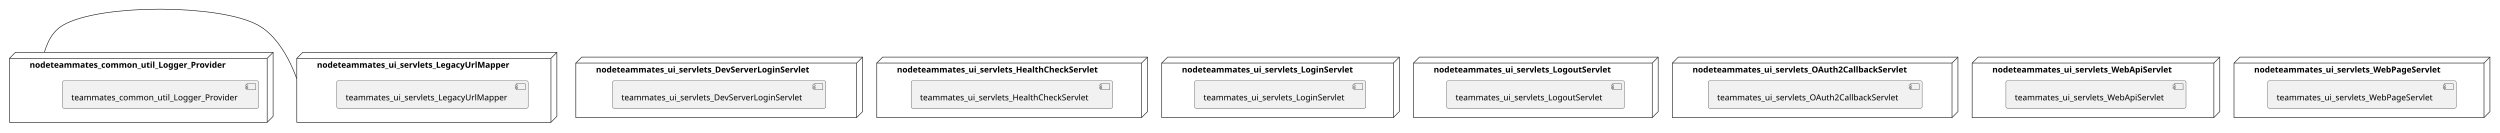
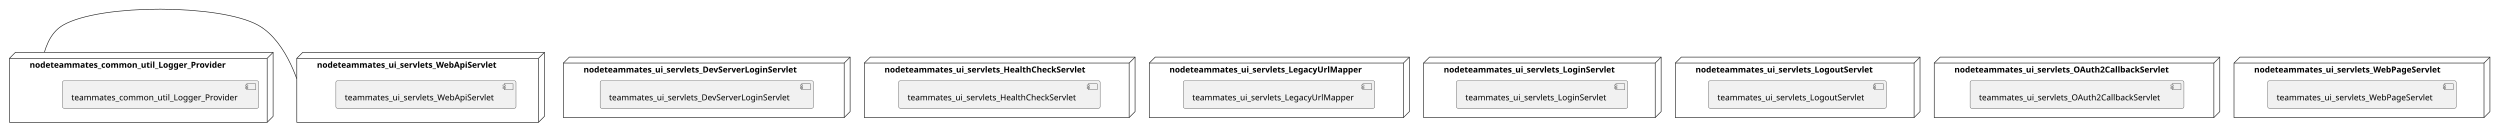
<svg xmlns="http://www.w3.org/2000/svg" xmlns:xlink="http://www.w3.org/1999/xlink" contentStyleType="text/css" height="223px" preserveAspectRatio="none" style="width:4220px;height:223px;background:#FFFFFF;" version="1.1" viewBox="0 0 4220 223" width="4220px" zoomAndPan="magnify">
  <defs />
  <g>
    <g id="cluster_nodeteammates_common_util_Logger_Provider">
      <polygon fill="none" points="16,98.41,26,88.41,461,88.41,461,196.41,451,206.41,16,206.41,16,98.41" style="stroke:#181818;stroke-width:1.0;" />
      <line style="stroke:#181818;stroke-width:1.0;" x1="451" x2="461" y1="98.41" y2="88.41" />
      <line style="stroke:#181818;stroke-width:1.0;" x1="16" x2="451" y1="98.41" y2="98.41" />
      <line style="stroke:#181818;stroke-width:1.0;" x1="451" x2="451" y1="98.41" y2="206.41" />
      <text fill="#000000" font-family="sans-serif" font-size="14" font-weight="bold" lengthAdjust="spacing" textLength="369" x="50" y="114.405">nodeteammates_common_util_Logger_Provider</text>
    </g>
    <g id="cluster_nodeteammates_ui_servlets_DevServerLoginServlet">
-       <polygon fill="none" points="972,106.41,982,96.41,1456,96.41,1456,188.41,1446,198.41,972,198.41,972,106.41" style="stroke:#181818;stroke-width:1.0;" />
-       <line style="stroke:#181818;stroke-width:1.0;" x1="1446" x2="1456" y1="106.41" y2="96.41" />
-       <line style="stroke:#181818;stroke-width:1.0;" x1="972" x2="1446" y1="106.41" y2="106.41" />
-       <line style="stroke:#181818;stroke-width:1.0;" x1="1446" x2="1446" y1="106.41" y2="198.41" />
-       <text fill="#000000" font-family="sans-serif" font-size="14" font-weight="bold" lengthAdjust="spacing" textLength="408" x="1006" y="122.405">nodeteammates_ui_servlets_DevServerLoginServlet</text>
+       <polygon fill="none" points="951,106.41,961,96.41,1435,96.41,1435,188.41,1425,198.41,951,198.41,951,106.41" style="stroke:#181818;stroke-width:1.0;" />
+       <line style="stroke:#181818;stroke-width:1.0;" x1="1425" x2="1435" y1="106.41" y2="96.41" />
+       <line style="stroke:#181818;stroke-width:1.0;" x1="951" x2="1425" y1="106.41" y2="106.41" />
+       <line style="stroke:#181818;stroke-width:1.0;" x1="1425" x2="1425" y1="106.41" y2="198.41" />
+       <text fill="#000000" font-family="sans-serif" font-size="14" font-weight="bold" lengthAdjust="spacing" textLength="408" x="985" y="122.405">nodeteammates_ui_servlets_DevServerLoginServlet</text>
    </g>
    <g id="cluster_nodeteammates_ui_servlets_HealthCheckServlet">
-       <polygon fill="none" points="1480,106.41,1490,96.41,1937,96.41,1937,188.41,1927,198.41,1480,198.41,1480,106.41" style="stroke:#181818;stroke-width:1.0;" />
-       <line style="stroke:#181818;stroke-width:1.0;" x1="1927" x2="1937" y1="106.41" y2="96.41" />
-       <line style="stroke:#181818;stroke-width:1.0;" x1="1480" x2="1927" y1="106.41" y2="106.41" />
-       <line style="stroke:#181818;stroke-width:1.0;" x1="1927" x2="1927" y1="106.41" y2="198.41" />
-       <text fill="#000000" font-family="sans-serif" font-size="14" font-weight="bold" lengthAdjust="spacing" textLength="381" x="1514" y="122.405">nodeteammates_ui_servlets_HealthCheckServlet</text>
+       <polygon fill="none" points="1459,106.41,1469,96.41,1916,96.41,1916,188.41,1906,198.41,1459,198.41,1459,106.41" style="stroke:#181818;stroke-width:1.0;" />
+       <line style="stroke:#181818;stroke-width:1.0;" x1="1906" x2="1916" y1="106.41" y2="96.41" />
+       <line style="stroke:#181818;stroke-width:1.0;" x1="1459" x2="1906" y1="106.41" y2="106.41" />
+       <line style="stroke:#181818;stroke-width:1.0;" x1="1906" x2="1906" y1="106.41" y2="198.41" />
+       <text fill="#000000" font-family="sans-serif" font-size="14" font-weight="bold" lengthAdjust="spacing" textLength="381" x="1493" y="122.405">nodeteammates_ui_servlets_HealthCheckServlet</text>
    </g>
    <g id="cluster_nodeteammates_ui_servlets_LegacyUrlMapper">
-       <polygon fill="none" points="501,98.41,511,88.41,940,88.41,940,196.41,930,206.41,501,206.41,501,98.41" style="stroke:#181818;stroke-width:1.0;" />
-       <line style="stroke:#181818;stroke-width:1.0;" x1="930" x2="940" y1="98.41" y2="88.41" />
-       <line style="stroke:#181818;stroke-width:1.0;" x1="501" x2="930" y1="98.41" y2="98.41" />
-       <line style="stroke:#181818;stroke-width:1.0;" x1="930" x2="930" y1="98.41" y2="206.41" />
-       <text fill="#000000" font-family="sans-serif" font-size="14" font-weight="bold" lengthAdjust="spacing" textLength="363" x="535" y="114.405">nodeteammates_ui_servlets_LegacyUrlMapper</text>
+       <polygon fill="none" points="1940,106.41,1950,96.41,2379,96.41,2379,188.41,2369,198.41,1940,198.41,1940,106.41" style="stroke:#181818;stroke-width:1.0;" />
+       <line style="stroke:#181818;stroke-width:1.0;" x1="2369" x2="2379" y1="106.41" y2="96.41" />
+       <line style="stroke:#181818;stroke-width:1.0;" x1="1940" x2="2369" y1="106.41" y2="106.41" />
+       <line style="stroke:#181818;stroke-width:1.0;" x1="2369" x2="2369" y1="106.41" y2="198.41" />
+       <text fill="#000000" font-family="sans-serif" font-size="14" font-weight="bold" lengthAdjust="spacing" textLength="363" x="1974" y="122.405">nodeteammates_ui_servlets_LegacyUrlMapper</text>
    </g>
    <g id="cluster_nodeteammates_ui_servlets_LoginServlet">
-       <polygon fill="none" points="1961,106.41,1971,96.41,2362,96.41,2362,188.41,2352,198.41,1961,198.41,1961,106.41" style="stroke:#181818;stroke-width:1.0;" />
-       <line style="stroke:#181818;stroke-width:1.0;" x1="2352" x2="2362" y1="106.41" y2="96.41" />
-       <line style="stroke:#181818;stroke-width:1.0;" x1="1961" x2="2352" y1="106.41" y2="106.41" />
-       <line style="stroke:#181818;stroke-width:1.0;" x1="2352" x2="2352" y1="106.41" y2="198.41" />
-       <text fill="#000000" font-family="sans-serif" font-size="14" font-weight="bold" lengthAdjust="spacing" textLength="325" x="1995" y="122.405">nodeteammates_ui_servlets_LoginServlet</text>
+       <polygon fill="none" points="2403,106.41,2413,96.41,2804,96.41,2804,188.41,2794,198.41,2403,198.41,2403,106.41" style="stroke:#181818;stroke-width:1.0;" />
+       <line style="stroke:#181818;stroke-width:1.0;" x1="2794" x2="2804" y1="106.41" y2="96.41" />
+       <line style="stroke:#181818;stroke-width:1.0;" x1="2403" x2="2794" y1="106.41" y2="106.41" />
+       <line style="stroke:#181818;stroke-width:1.0;" x1="2794" x2="2794" y1="106.41" y2="198.41" />
+       <text fill="#000000" font-family="sans-serif" font-size="14" font-weight="bold" lengthAdjust="spacing" textLength="325" x="2437" y="122.405">nodeteammates_ui_servlets_LoginServlet</text>
    </g>
    <g id="cluster_nodeteammates_ui_servlets_LogoutServlet">
-       <polygon fill="none" points="2386,106.41,2396,96.41,2799,96.41,2799,188.41,2789,198.41,2386,198.41,2386,106.41" style="stroke:#181818;stroke-width:1.0;" />
-       <line style="stroke:#181818;stroke-width:1.0;" x1="2789" x2="2799" y1="106.41" y2="96.41" />
-       <line style="stroke:#181818;stroke-width:1.0;" x1="2386" x2="2789" y1="106.41" y2="106.41" />
-       <line style="stroke:#181818;stroke-width:1.0;" x1="2789" x2="2789" y1="106.41" y2="198.41" />
-       <text fill="#000000" font-family="sans-serif" font-size="14" font-weight="bold" lengthAdjust="spacing" textLength="337" x="2420" y="122.405">nodeteammates_ui_servlets_LogoutServlet</text>
+       <polygon fill="none" points="2828,106.41,2838,96.41,3241,96.41,3241,188.41,3231,198.41,2828,198.41,2828,106.41" style="stroke:#181818;stroke-width:1.0;" />
+       <line style="stroke:#181818;stroke-width:1.0;" x1="3231" x2="3241" y1="106.41" y2="96.41" />
+       <line style="stroke:#181818;stroke-width:1.0;" x1="2828" x2="3231" y1="106.41" y2="106.41" />
+       <line style="stroke:#181818;stroke-width:1.0;" x1="3231" x2="3231" y1="106.41" y2="198.41" />
+       <text fill="#000000" font-family="sans-serif" font-size="14" font-weight="bold" lengthAdjust="spacing" textLength="337" x="2862" y="122.405">nodeteammates_ui_servlets_LogoutServlet</text>
    </g>
    <g id="cluster_nodeteammates_ui_servlets_OAuth2CallbackServlet">
-       <polygon fill="none" points="2823,106.41,2833,96.41,3305,96.41,3305,188.41,3295,198.41,2823,198.41,2823,106.41" style="stroke:#181818;stroke-width:1.0;" />
-       <line style="stroke:#181818;stroke-width:1.0;" x1="3295" x2="3305" y1="106.41" y2="96.41" />
-       <line style="stroke:#181818;stroke-width:1.0;" x1="2823" x2="3295" y1="106.41" y2="106.41" />
-       <line style="stroke:#181818;stroke-width:1.0;" x1="3295" x2="3295" y1="106.41" y2="198.41" />
-       <text fill="#000000" font-family="sans-serif" font-size="14" font-weight="bold" lengthAdjust="spacing" textLength="406" x="2857" y="122.405">nodeteammates_ui_servlets_OAuth2CallbackServlet</text>
+       <polygon fill="none" points="3265,106.41,3275,96.41,3747,96.41,3747,188.41,3737,198.41,3265,198.41,3265,106.41" style="stroke:#181818;stroke-width:1.0;" />
+       <line style="stroke:#181818;stroke-width:1.0;" x1="3737" x2="3747" y1="106.41" y2="96.41" />
+       <line style="stroke:#181818;stroke-width:1.0;" x1="3265" x2="3737" y1="106.41" y2="106.41" />
+       <line style="stroke:#181818;stroke-width:1.0;" x1="3737" x2="3737" y1="106.41" y2="198.41" />
+       <text fill="#000000" font-family="sans-serif" font-size="14" font-weight="bold" lengthAdjust="spacing" textLength="406" x="3299" y="122.405">nodeteammates_ui_servlets_OAuth2CallbackServlet</text>
    </g>
    <g id="cluster_nodeteammates_ui_servlets_WebApiServlet">
-       <polygon fill="none" points="3329,106.41,3339,96.41,3747,96.41,3747,188.41,3737,198.41,3329,198.41,3329,106.41" style="stroke:#181818;stroke-width:1.0;" />
-       <line style="stroke:#181818;stroke-width:1.0;" x1="3737" x2="3747" y1="106.41" y2="96.41" />
-       <line style="stroke:#181818;stroke-width:1.0;" x1="3329" x2="3737" y1="106.41" y2="106.41" />
-       <line style="stroke:#181818;stroke-width:1.0;" x1="3737" x2="3737" y1="106.41" y2="198.41" />
-       <text fill="#000000" font-family="sans-serif" font-size="14" font-weight="bold" lengthAdjust="spacing" textLength="342" x="3363" y="122.405">nodeteammates_ui_servlets_WebApiServlet</text>
+       <polygon fill="none" points="501,98.41,511,88.41,919,88.41,919,196.41,909,206.41,501,206.41,501,98.41" style="stroke:#181818;stroke-width:1.0;" />
+       <line style="stroke:#181818;stroke-width:1.0;" x1="909" x2="919" y1="98.41" y2="88.41" />
+       <line style="stroke:#181818;stroke-width:1.0;" x1="501" x2="909" y1="98.41" y2="98.41" />
+       <line style="stroke:#181818;stroke-width:1.0;" x1="909" x2="909" y1="98.41" y2="206.41" />
+       <text fill="#000000" font-family="sans-serif" font-size="14" font-weight="bold" lengthAdjust="spacing" textLength="342" x="535" y="114.405">nodeteammates_ui_servlets_WebApiServlet</text>
    </g>
    <g id="cluster_nodeteammates_ui_servlets_WebPageServlet">
      <polygon fill="none" points="3771,106.41,3781,96.41,4203,96.41,4203,188.41,4193,198.41,3771,198.41,3771,106.41" style="stroke:#181818;stroke-width:1.0;" />
      <line style="stroke:#181818;stroke-width:1.0;" x1="4193" x2="4203" y1="106.41" y2="96.41" />
      <line style="stroke:#181818;stroke-width:1.0;" x1="3771" x2="4193" y1="106.41" y2="106.41" />
      <line style="stroke:#181818;stroke-width:1.0;" x1="4193" x2="4193" y1="106.41" y2="198.41" />
      <text fill="#000000" font-family="sans-serif" font-size="14" font-weight="bold" lengthAdjust="spacing" textLength="356" x="3805" y="122.405">nodeteammates_ui_servlets_WebPageServlet</text>
    </g>
    <g id="elem_teammates_common_util_Logger_Provider">
-       <a href="teammates-teammates-psr.system#_N9bUUFquEe-RVtz6Ixylng" target="_top" title="teammates-teammates-psr.system#_N9bUUFquEe-RVtz6Ixylng" xlink:actuate="onRequest" xlink:href="teammates-teammates-psr.system#_N9bUUFquEe-RVtz6Ixylng" xlink:show="new" xlink:title="teammates-teammates-psr.system#_N9bUUFquEe-RVtz6Ixylng" xlink:type="simple">
+       <a href="teammates-teammates-psr.system#_pnZHoFt3Ee-ML_l1n2vV8w" target="_top" title="teammates-teammates-psr.system#_pnZHoFt3Ee-ML_l1n2vV8w" xlink:actuate="onRequest" xlink:href="teammates-teammates-psr.system#_pnZHoFt3Ee-ML_l1n2vV8w" xlink:show="new" xlink:title="teammates-teammates-psr.system#_pnZHoFt3Ee-ML_l1n2vV8w" xlink:type="simple">
        <rect fill="#F1F1F1" height="46.297" rx="2.5" ry="2.5" style="stroke:#181818;stroke-width:0.5;" width="331" x="105.5" y="136.41" />
        <rect fill="#F1F1F1" height="10" style="stroke:#181818;stroke-width:0.5;" width="15" x="416.5" y="141.41" />
        <rect fill="#F1F1F1" height="2" style="stroke:#181818;stroke-width:0.5;" width="4" x="414.5" y="143.41" />
        <rect fill="#F1F1F1" height="2" style="stroke:#181818;stroke-width:0.5;" width="4" x="414.5" y="147.41" />
        <text fill="#000000" font-family="sans-serif" font-size="14" lengthAdjust="spacing" textLength="291" x="120.5" y="169.405">teammates_common_util_Logger_Provider</text>
      </a>
    </g>
    <g id="elem_teammates_ui_servlets_DevServerLoginServlet">
-       <a href="teammates-teammates-psr.system#_N9bUUFquEe-RVtz6Ixylng" target="_top" title="teammates-teammates-psr.system#_N9bUUFquEe-RVtz6Ixylng" xlink:actuate="onRequest" xlink:href="teammates-teammates-psr.system#_N9bUUFquEe-RVtz6Ixylng" xlink:show="new" xlink:title="teammates-teammates-psr.system#_N9bUUFquEe-RVtz6Ixylng" xlink:type="simple">
-         <rect fill="#F1F1F1" height="46.297" rx="2.5" ry="2.5" style="stroke:#181818;stroke-width:0.5;" width="360" x="1034" y="136.41" />
-         <rect fill="#F1F1F1" height="10" style="stroke:#181818;stroke-width:0.5;" width="15" x="1374" y="141.41" />
-         <rect fill="#F1F1F1" height="2" style="stroke:#181818;stroke-width:0.5;" width="4" x="1372" y="143.41" />
-         <rect fill="#F1F1F1" height="2" style="stroke:#181818;stroke-width:0.5;" width="4" x="1372" y="147.41" />
-         <text fill="#000000" font-family="sans-serif" font-size="14" lengthAdjust="spacing" textLength="320" x="1049" y="169.405">teammates_ui_servlets_DevServerLoginServlet</text>
+       <a href="teammates-teammates-psr.system#_pnZHoFt3Ee-ML_l1n2vV8w" target="_top" title="teammates-teammates-psr.system#_pnZHoFt3Ee-ML_l1n2vV8w" xlink:actuate="onRequest" xlink:href="teammates-teammates-psr.system#_pnZHoFt3Ee-ML_l1n2vV8w" xlink:show="new" xlink:title="teammates-teammates-psr.system#_pnZHoFt3Ee-ML_l1n2vV8w" xlink:type="simple">
+         <rect fill="#F1F1F1" height="46.297" rx="2.5" ry="2.5" style="stroke:#181818;stroke-width:0.5;" width="360" x="1013" y="136.41" />
+         <rect fill="#F1F1F1" height="10" style="stroke:#181818;stroke-width:0.5;" width="15" x="1353" y="141.41" />
+         <rect fill="#F1F1F1" height="2" style="stroke:#181818;stroke-width:0.5;" width="4" x="1351" y="143.41" />
+         <rect fill="#F1F1F1" height="2" style="stroke:#181818;stroke-width:0.5;" width="4" x="1351" y="147.41" />
+         <text fill="#000000" font-family="sans-serif" font-size="14" lengthAdjust="spacing" textLength="320" x="1028" y="169.405">teammates_ui_servlets_DevServerLoginServlet</text>
      </a>
    </g>
    <g id="elem_teammates_ui_servlets_HealthCheckServlet">
-       <a href="teammates-teammates-psr.system#_N9bUUFquEe-RVtz6Ixylng" target="_top" title="teammates-teammates-psr.system#_N9bUUFquEe-RVtz6Ixylng" xlink:actuate="onRequest" xlink:href="teammates-teammates-psr.system#_N9bUUFquEe-RVtz6Ixylng" xlink:show="new" xlink:title="teammates-teammates-psr.system#_N9bUUFquEe-RVtz6Ixylng" xlink:type="simple">
-         <rect fill="#F1F1F1" height="46.297" rx="2.5" ry="2.5" style="stroke:#181818;stroke-width:0.5;" width="340" x="1538" y="136.41" />
-         <rect fill="#F1F1F1" height="10" style="stroke:#181818;stroke-width:0.5;" width="15" x="1858" y="141.41" />
-         <rect fill="#F1F1F1" height="2" style="stroke:#181818;stroke-width:0.5;" width="4" x="1856" y="143.41" />
-         <rect fill="#F1F1F1" height="2" style="stroke:#181818;stroke-width:0.5;" width="4" x="1856" y="147.41" />
-         <text fill="#000000" font-family="sans-serif" font-size="14" lengthAdjust="spacing" textLength="300" x="1553" y="169.405">teammates_ui_servlets_HealthCheckServlet</text>
+       <a href="teammates-teammates-psr.system#_pnZHoFt3Ee-ML_l1n2vV8w" target="_top" title="teammates-teammates-psr.system#_pnZHoFt3Ee-ML_l1n2vV8w" xlink:actuate="onRequest" xlink:href="teammates-teammates-psr.system#_pnZHoFt3Ee-ML_l1n2vV8w" xlink:show="new" xlink:title="teammates-teammates-psr.system#_pnZHoFt3Ee-ML_l1n2vV8w" xlink:type="simple">
+         <rect fill="#F1F1F1" height="46.297" rx="2.5" ry="2.5" style="stroke:#181818;stroke-width:0.5;" width="340" x="1517" y="136.41" />
+         <rect fill="#F1F1F1" height="10" style="stroke:#181818;stroke-width:0.5;" width="15" x="1837" y="141.41" />
+         <rect fill="#F1F1F1" height="2" style="stroke:#181818;stroke-width:0.5;" width="4" x="1835" y="143.41" />
+         <rect fill="#F1F1F1" height="2" style="stroke:#181818;stroke-width:0.5;" width="4" x="1835" y="147.41" />
+         <text fill="#000000" font-family="sans-serif" font-size="14" lengthAdjust="spacing" textLength="300" x="1532" y="169.405">teammates_ui_servlets_HealthCheckServlet</text>
      </a>
    </g>
    <g id="elem_teammates_ui_servlets_LegacyUrlMapper">
-       <a href="teammates-teammates-psr.system#_N9bUUFquEe-RVtz6Ixylng" target="_top" title="teammates-teammates-psr.system#_N9bUUFquEe-RVtz6Ixylng" xlink:actuate="onRequest" xlink:href="teammates-teammates-psr.system#_N9bUUFquEe-RVtz6Ixylng" xlink:show="new" xlink:title="teammates-teammates-psr.system#_N9bUUFquEe-RVtz6Ixylng" xlink:type="simple">
-         <rect fill="#F1F1F1" height="46.297" rx="2.5" ry="2.5" style="stroke:#181818;stroke-width:0.5;" width="323" x="568.5" y="136.41" />
-         <rect fill="#F1F1F1" height="10" style="stroke:#181818;stroke-width:0.5;" width="15" x="871.5" y="141.41" />
-         <rect fill="#F1F1F1" height="2" style="stroke:#181818;stroke-width:0.5;" width="4" x="869.5" y="143.41" />
-         <rect fill="#F1F1F1" height="2" style="stroke:#181818;stroke-width:0.5;" width="4" x="869.5" y="147.41" />
-         <text fill="#000000" font-family="sans-serif" font-size="14" lengthAdjust="spacing" textLength="283" x="583.5" y="169.405">teammates_ui_servlets_LegacyUrlMapper</text>
+       <a href="teammates-teammates-psr.system#_pnZHoFt3Ee-ML_l1n2vV8w" target="_top" title="teammates-teammates-psr.system#_pnZHoFt3Ee-ML_l1n2vV8w" xlink:actuate="onRequest" xlink:href="teammates-teammates-psr.system#_pnZHoFt3Ee-ML_l1n2vV8w" xlink:show="new" xlink:title="teammates-teammates-psr.system#_pnZHoFt3Ee-ML_l1n2vV8w" xlink:type="simple">
+         <rect fill="#F1F1F1" height="46.297" rx="2.5" ry="2.5" style="stroke:#181818;stroke-width:0.5;" width="323" x="1997.5" y="136.41" />
+         <rect fill="#F1F1F1" height="10" style="stroke:#181818;stroke-width:0.5;" width="15" x="2300.5" y="141.41" />
+         <rect fill="#F1F1F1" height="2" style="stroke:#181818;stroke-width:0.5;" width="4" x="2298.5" y="143.41" />
+         <rect fill="#F1F1F1" height="2" style="stroke:#181818;stroke-width:0.5;" width="4" x="2298.5" y="147.41" />
+         <text fill="#000000" font-family="sans-serif" font-size="14" lengthAdjust="spacing" textLength="283" x="2012.5" y="169.405">teammates_ui_servlets_LegacyUrlMapper</text>
      </a>
    </g>
    <g id="elem_teammates_ui_servlets_LoginServlet">
-       <a href="teammates-teammates-psr.system#_N9bUUFquEe-RVtz6Ixylng" target="_top" title="teammates-teammates-psr.system#_N9bUUFquEe-RVtz6Ixylng" xlink:actuate="onRequest" xlink:href="teammates-teammates-psr.system#_N9bUUFquEe-RVtz6Ixylng" xlink:show="new" xlink:title="teammates-teammates-psr.system#_N9bUUFquEe-RVtz6Ixylng" xlink:type="simple">
-         <rect fill="#F1F1F1" height="46.297" rx="2.5" ry="2.5" style="stroke:#181818;stroke-width:0.5;" width="289" x="2016.5" y="136.41" />
-         <rect fill="#F1F1F1" height="10" style="stroke:#181818;stroke-width:0.5;" width="15" x="2285.5" y="141.41" />
-         <rect fill="#F1F1F1" height="2" style="stroke:#181818;stroke-width:0.5;" width="4" x="2283.5" y="143.41" />
-         <rect fill="#F1F1F1" height="2" style="stroke:#181818;stroke-width:0.5;" width="4" x="2283.5" y="147.41" />
-         <text fill="#000000" font-family="sans-serif" font-size="14" lengthAdjust="spacing" textLength="249" x="2031.5" y="169.405">teammates_ui_servlets_LoginServlet</text>
+       <a href="teammates-teammates-psr.system#_pnZHoFt3Ee-ML_l1n2vV8w" target="_top" title="teammates-teammates-psr.system#_pnZHoFt3Ee-ML_l1n2vV8w" xlink:actuate="onRequest" xlink:href="teammates-teammates-psr.system#_pnZHoFt3Ee-ML_l1n2vV8w" xlink:show="new" xlink:title="teammates-teammates-psr.system#_pnZHoFt3Ee-ML_l1n2vV8w" xlink:type="simple">
+         <rect fill="#F1F1F1" height="46.297" rx="2.5" ry="2.5" style="stroke:#181818;stroke-width:0.5;" width="289" x="2458.5" y="136.41" />
+         <rect fill="#F1F1F1" height="10" style="stroke:#181818;stroke-width:0.5;" width="15" x="2727.5" y="141.41" />
+         <rect fill="#F1F1F1" height="2" style="stroke:#181818;stroke-width:0.5;" width="4" x="2725.5" y="143.41" />
+         <rect fill="#F1F1F1" height="2" style="stroke:#181818;stroke-width:0.5;" width="4" x="2725.5" y="147.41" />
+         <text fill="#000000" font-family="sans-serif" font-size="14" lengthAdjust="spacing" textLength="249" x="2473.5" y="169.405">teammates_ui_servlets_LoginServlet</text>
      </a>
    </g>
    <g id="elem_teammates_ui_servlets_LogoutServlet">
-       <a href="teammates-teammates-psr.system#_N9bUUFquEe-RVtz6Ixylng" target="_top" title="teammates-teammates-psr.system#_N9bUUFquEe-RVtz6Ixylng" xlink:actuate="onRequest" xlink:href="teammates-teammates-psr.system#_N9bUUFquEe-RVtz6Ixylng" xlink:show="new" xlink:title="teammates-teammates-psr.system#_N9bUUFquEe-RVtz6Ixylng" xlink:type="simple">
-         <rect fill="#F1F1F1" height="46.297" rx="2.5" ry="2.5" style="stroke:#181818;stroke-width:0.5;" width="300" x="2442" y="136.41" />
-         <rect fill="#F1F1F1" height="10" style="stroke:#181818;stroke-width:0.5;" width="15" x="2722" y="141.41" />
-         <rect fill="#F1F1F1" height="2" style="stroke:#181818;stroke-width:0.5;" width="4" x="2720" y="143.41" />
-         <rect fill="#F1F1F1" height="2" style="stroke:#181818;stroke-width:0.5;" width="4" x="2720" y="147.41" />
-         <text fill="#000000" font-family="sans-serif" font-size="14" lengthAdjust="spacing" textLength="260" x="2457" y="169.405">teammates_ui_servlets_LogoutServlet</text>
+       <a href="teammates-teammates-psr.system#_pnZHoFt3Ee-ML_l1n2vV8w" target="_top" title="teammates-teammates-psr.system#_pnZHoFt3Ee-ML_l1n2vV8w" xlink:actuate="onRequest" xlink:href="teammates-teammates-psr.system#_pnZHoFt3Ee-ML_l1n2vV8w" xlink:show="new" xlink:title="teammates-teammates-psr.system#_pnZHoFt3Ee-ML_l1n2vV8w" xlink:type="simple">
+         <rect fill="#F1F1F1" height="46.297" rx="2.5" ry="2.5" style="stroke:#181818;stroke-width:0.5;" width="300" x="2884" y="136.41" />
+         <rect fill="#F1F1F1" height="10" style="stroke:#181818;stroke-width:0.5;" width="15" x="3164" y="141.41" />
+         <rect fill="#F1F1F1" height="2" style="stroke:#181818;stroke-width:0.5;" width="4" x="3162" y="143.41" />
+         <rect fill="#F1F1F1" height="2" style="stroke:#181818;stroke-width:0.5;" width="4" x="3162" y="147.41" />
+         <text fill="#000000" font-family="sans-serif" font-size="14" lengthAdjust="spacing" textLength="260" x="2899" y="169.405">teammates_ui_servlets_LogoutServlet</text>
      </a>
    </g>
    <g id="elem_teammates_ui_servlets_OAuth2CallbackServlet">
-       <a href="teammates-teammates-psr.system#_N9bUUFquEe-RVtz6Ixylng" target="_top" title="teammates-teammates-psr.system#_N9bUUFquEe-RVtz6Ixylng" xlink:actuate="onRequest" xlink:href="teammates-teammates-psr.system#_N9bUUFquEe-RVtz6Ixylng" xlink:show="new" xlink:title="teammates-teammates-psr.system#_N9bUUFquEe-RVtz6Ixylng" xlink:type="simple">
-         <rect fill="#F1F1F1" height="46.297" rx="2.5" ry="2.5" style="stroke:#181818;stroke-width:0.5;" width="361" x="2883.5" y="136.41" />
-         <rect fill="#F1F1F1" height="10" style="stroke:#181818;stroke-width:0.5;" width="15" x="3224.5" y="141.41" />
-         <rect fill="#F1F1F1" height="2" style="stroke:#181818;stroke-width:0.5;" width="4" x="3222.5" y="143.41" />
-         <rect fill="#F1F1F1" height="2" style="stroke:#181818;stroke-width:0.5;" width="4" x="3222.5" y="147.41" />
-         <text fill="#000000" font-family="sans-serif" font-size="14" lengthAdjust="spacing" textLength="321" x="2898.5" y="169.405">teammates_ui_servlets_OAuth2CallbackServlet</text>
+       <a href="teammates-teammates-psr.system#_pnZHoFt3Ee-ML_l1n2vV8w" target="_top" title="teammates-teammates-psr.system#_pnZHoFt3Ee-ML_l1n2vV8w" xlink:actuate="onRequest" xlink:href="teammates-teammates-psr.system#_pnZHoFt3Ee-ML_l1n2vV8w" xlink:show="new" xlink:title="teammates-teammates-psr.system#_pnZHoFt3Ee-ML_l1n2vV8w" xlink:type="simple">
+         <rect fill="#F1F1F1" height="46.297" rx="2.5" ry="2.5" style="stroke:#181818;stroke-width:0.5;" width="361" x="3325.5" y="136.41" />
+         <rect fill="#F1F1F1" height="10" style="stroke:#181818;stroke-width:0.5;" width="15" x="3666.5" y="141.41" />
+         <rect fill="#F1F1F1" height="2" style="stroke:#181818;stroke-width:0.5;" width="4" x="3664.5" y="143.41" />
+         <rect fill="#F1F1F1" height="2" style="stroke:#181818;stroke-width:0.5;" width="4" x="3664.5" y="147.41" />
+         <text fill="#000000" font-family="sans-serif" font-size="14" lengthAdjust="spacing" textLength="321" x="3340.5" y="169.405">teammates_ui_servlets_OAuth2CallbackServlet</text>
      </a>
    </g>
    <g id="elem_teammates_ui_servlets_WebApiServlet">
-       <a href="teammates-teammates-psr.system#_N9bUUFquEe-RVtz6Ixylng" target="_top" title="teammates-teammates-psr.system#_N9bUUFquEe-RVtz6Ixylng" xlink:actuate="onRequest" xlink:href="teammates-teammates-psr.system#_N9bUUFquEe-RVtz6Ixylng" xlink:show="new" xlink:title="teammates-teammates-psr.system#_N9bUUFquEe-RVtz6Ixylng" xlink:type="simple">
-         <rect fill="#F1F1F1" height="46.297" rx="2.5" ry="2.5" style="stroke:#181818;stroke-width:0.5;" width="304" x="3386" y="136.41" />
-         <rect fill="#F1F1F1" height="10" style="stroke:#181818;stroke-width:0.5;" width="15" x="3670" y="141.41" />
-         <rect fill="#F1F1F1" height="2" style="stroke:#181818;stroke-width:0.5;" width="4" x="3668" y="143.41" />
-         <rect fill="#F1F1F1" height="2" style="stroke:#181818;stroke-width:0.5;" width="4" x="3668" y="147.41" />
-         <text fill="#000000" font-family="sans-serif" font-size="14" lengthAdjust="spacing" textLength="264" x="3401" y="169.405">teammates_ui_servlets_WebApiServlet</text>
+       <a href="teammates-teammates-psr.system#_pnZHoFt3Ee-ML_l1n2vV8w" target="_top" title="teammates-teammates-psr.system#_pnZHoFt3Ee-ML_l1n2vV8w" xlink:actuate="onRequest" xlink:href="teammates-teammates-psr.system#_pnZHoFt3Ee-ML_l1n2vV8w" xlink:show="new" xlink:title="teammates-teammates-psr.system#_pnZHoFt3Ee-ML_l1n2vV8w" xlink:type="simple">
+         <rect fill="#F1F1F1" height="46.297" rx="2.5" ry="2.5" style="stroke:#181818;stroke-width:0.5;" width="304" x="567" y="136.41" />
+         <rect fill="#F1F1F1" height="10" style="stroke:#181818;stroke-width:0.5;" width="15" x="851" y="141.41" />
+         <rect fill="#F1F1F1" height="2" style="stroke:#181818;stroke-width:0.5;" width="4" x="849" y="143.41" />
+         <rect fill="#F1F1F1" height="2" style="stroke:#181818;stroke-width:0.5;" width="4" x="849" y="147.41" />
+         <text fill="#000000" font-family="sans-serif" font-size="14" lengthAdjust="spacing" textLength="264" x="582" y="169.405">teammates_ui_servlets_WebApiServlet</text>
      </a>
    </g>
    <g id="elem_teammates_ui_servlets_WebPageServlet">
-       <a href="teammates-teammates-psr.system#_N9bUUFquEe-RVtz6Ixylng" target="_top" title="teammates-teammates-psr.system#_N9bUUFquEe-RVtz6Ixylng" xlink:actuate="onRequest" xlink:href="teammates-teammates-psr.system#_N9bUUFquEe-RVtz6Ixylng" xlink:show="new" xlink:title="teammates-teammates-psr.system#_N9bUUFquEe-RVtz6Ixylng" xlink:type="simple">
+       <a href="teammates-teammates-psr.system#_pnZHoFt3Ee-ML_l1n2vV8w" target="_top" title="teammates-teammates-psr.system#_pnZHoFt3Ee-ML_l1n2vV8w" xlink:actuate="onRequest" xlink:href="teammates-teammates-psr.system#_pnZHoFt3Ee-ML_l1n2vV8w" xlink:show="new" xlink:title="teammates-teammates-psr.system#_pnZHoFt3Ee-ML_l1n2vV8w" xlink:type="simple">
        <rect fill="#F1F1F1" height="46.297" rx="2.5" ry="2.5" style="stroke:#181818;stroke-width:0.5;" width="318" x="3828" y="136.41" />
        <rect fill="#F1F1F1" height="10" style="stroke:#181818;stroke-width:0.5;" width="15" x="4126" y="141.41" />
        <rect fill="#F1F1F1" height="2" style="stroke:#181818;stroke-width:0.5;" width="4" x="4124" y="143.41" />
        <rect fill="#F1F1F1" height="2" style="stroke:#181818;stroke-width:0.5;" width="4" x="4124" y="147.41" />
        <text fill="#000000" font-family="sans-serif" font-size="14" lengthAdjust="spacing" textLength="278" x="3843" y="169.405">teammates_ui_servlets_WebPageServlet</text>
      </a>
    </g>
-     <g id="link_nodeteammates_common_util_Logger_Provider_nodeteammates_ui_servlets_LegacyUrlMapper">
-       <path d="M75.096,87.992 C75.151,87.796 75.207,87.601 75.263,87.406 C75.375,87.017 75.489,86.627 75.605,86.239 C75.837,85.461 76.077,84.686 76.325,83.914 C76.82,82.369 77.346,80.836 77.906,79.318 C79.026,76.282 80.279,73.307 81.679,70.426 C87.281,58.902 95.245,48.875 106.5,42.41 C169.9,6 371.51,7.04 435.5,42.41 C461.115,56.565 479.007,83.8 490.721,108.434 C493.65,114.592 496.192,120.588 498.372,126.176 C498.917,127.573 499.44,128.945 499.94,130.287 C500.19,130.958 500.434,131.622 500.673,132.278 C500.733,132.442 500.793,132.606 500.852,132.769 " fill="none" id="nodeteammates_common_util_Logger_Provider-nodeteammates_ui_servlets_LegacyUrlMapper" style="stroke:#181818;stroke-width:1.0;" />
+     <g id="link_nodeteammates_common_util_Logger_Provider_nodeteammates_ui_servlets_WebApiServlet">
+       <path d="M75.096,87.992 C75.151,87.796 75.207,87.601 75.263,87.406 C75.375,87.017 75.489,86.627 75.605,86.239 C75.837,85.461 76.077,84.686 76.325,83.914 C76.82,82.369 77.346,80.836 77.906,79.318 C79.026,76.282 80.279,73.307 81.679,70.426 C87.281,58.902 95.245,48.875 106.5,42.41 C169.9,6 371.51,7.04 435.5,42.41 C461.115,56.565 479.007,83.8 490.721,108.434 C493.65,114.592 496.192,120.588 498.372,126.176 C498.917,127.573 499.44,128.945 499.94,130.287 C500.19,130.958 500.434,131.622 500.673,132.278 C500.733,132.442 500.793,132.606 500.852,132.769 " fill="none" id="nodeteammates_common_util_Logger_Provider-nodeteammates_ui_servlets_WebApiServlet" style="stroke:#181818;stroke-width:1.0;" />
    </g>
  </g>
</svg>
